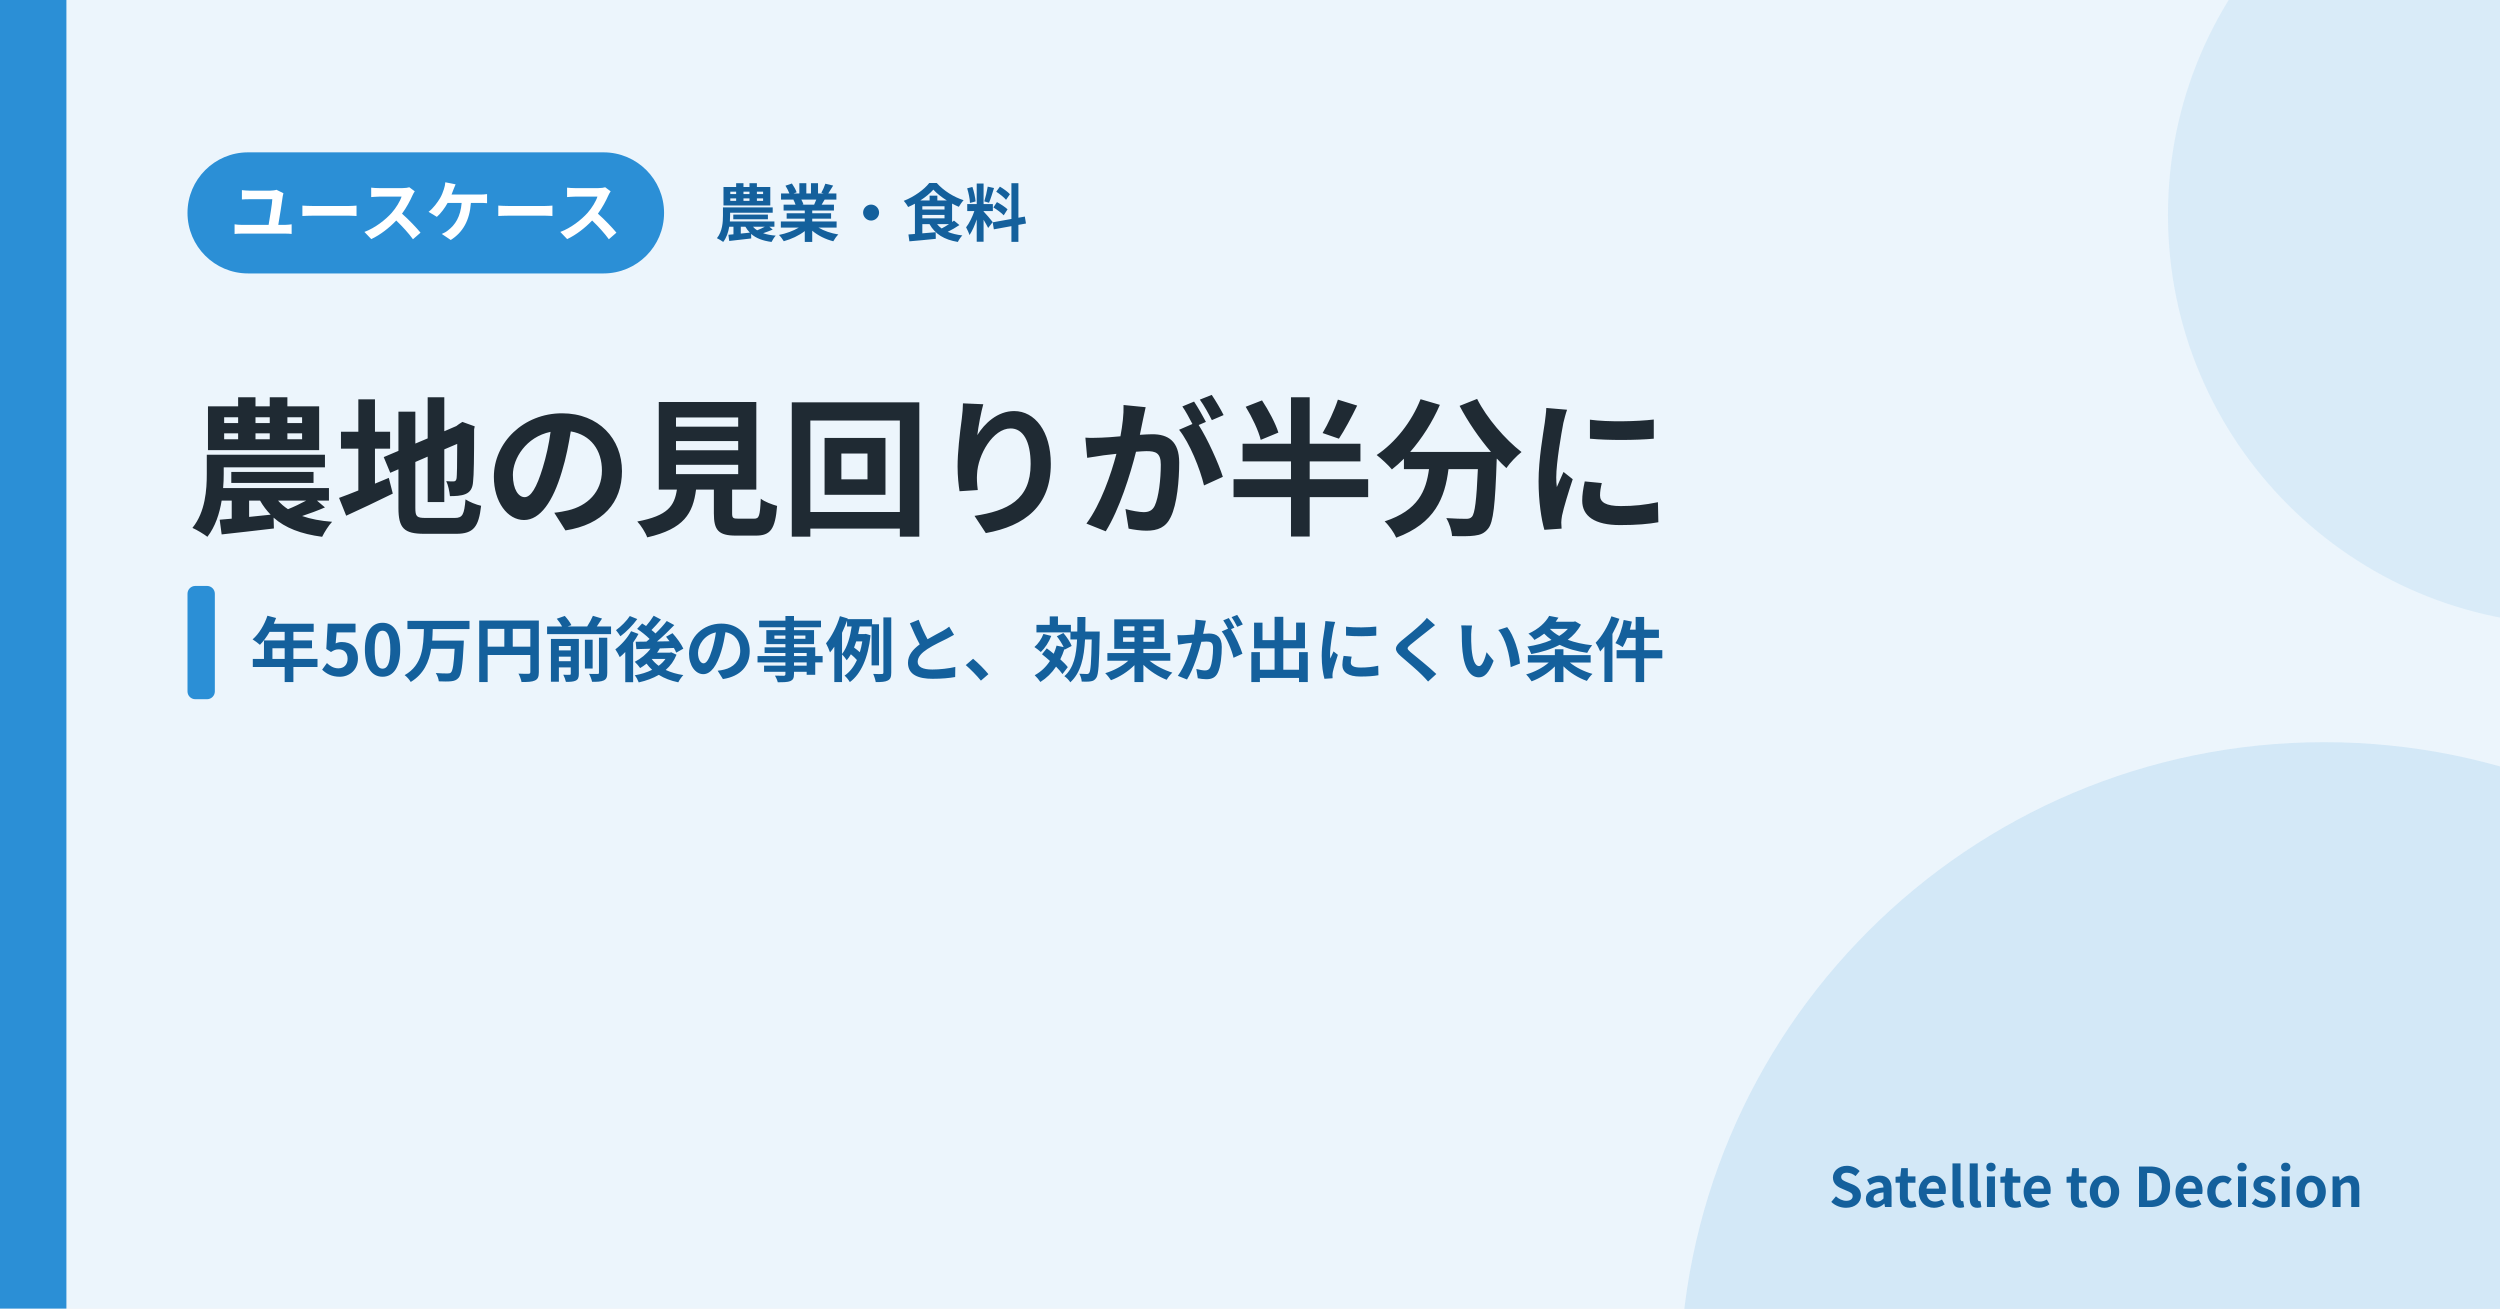
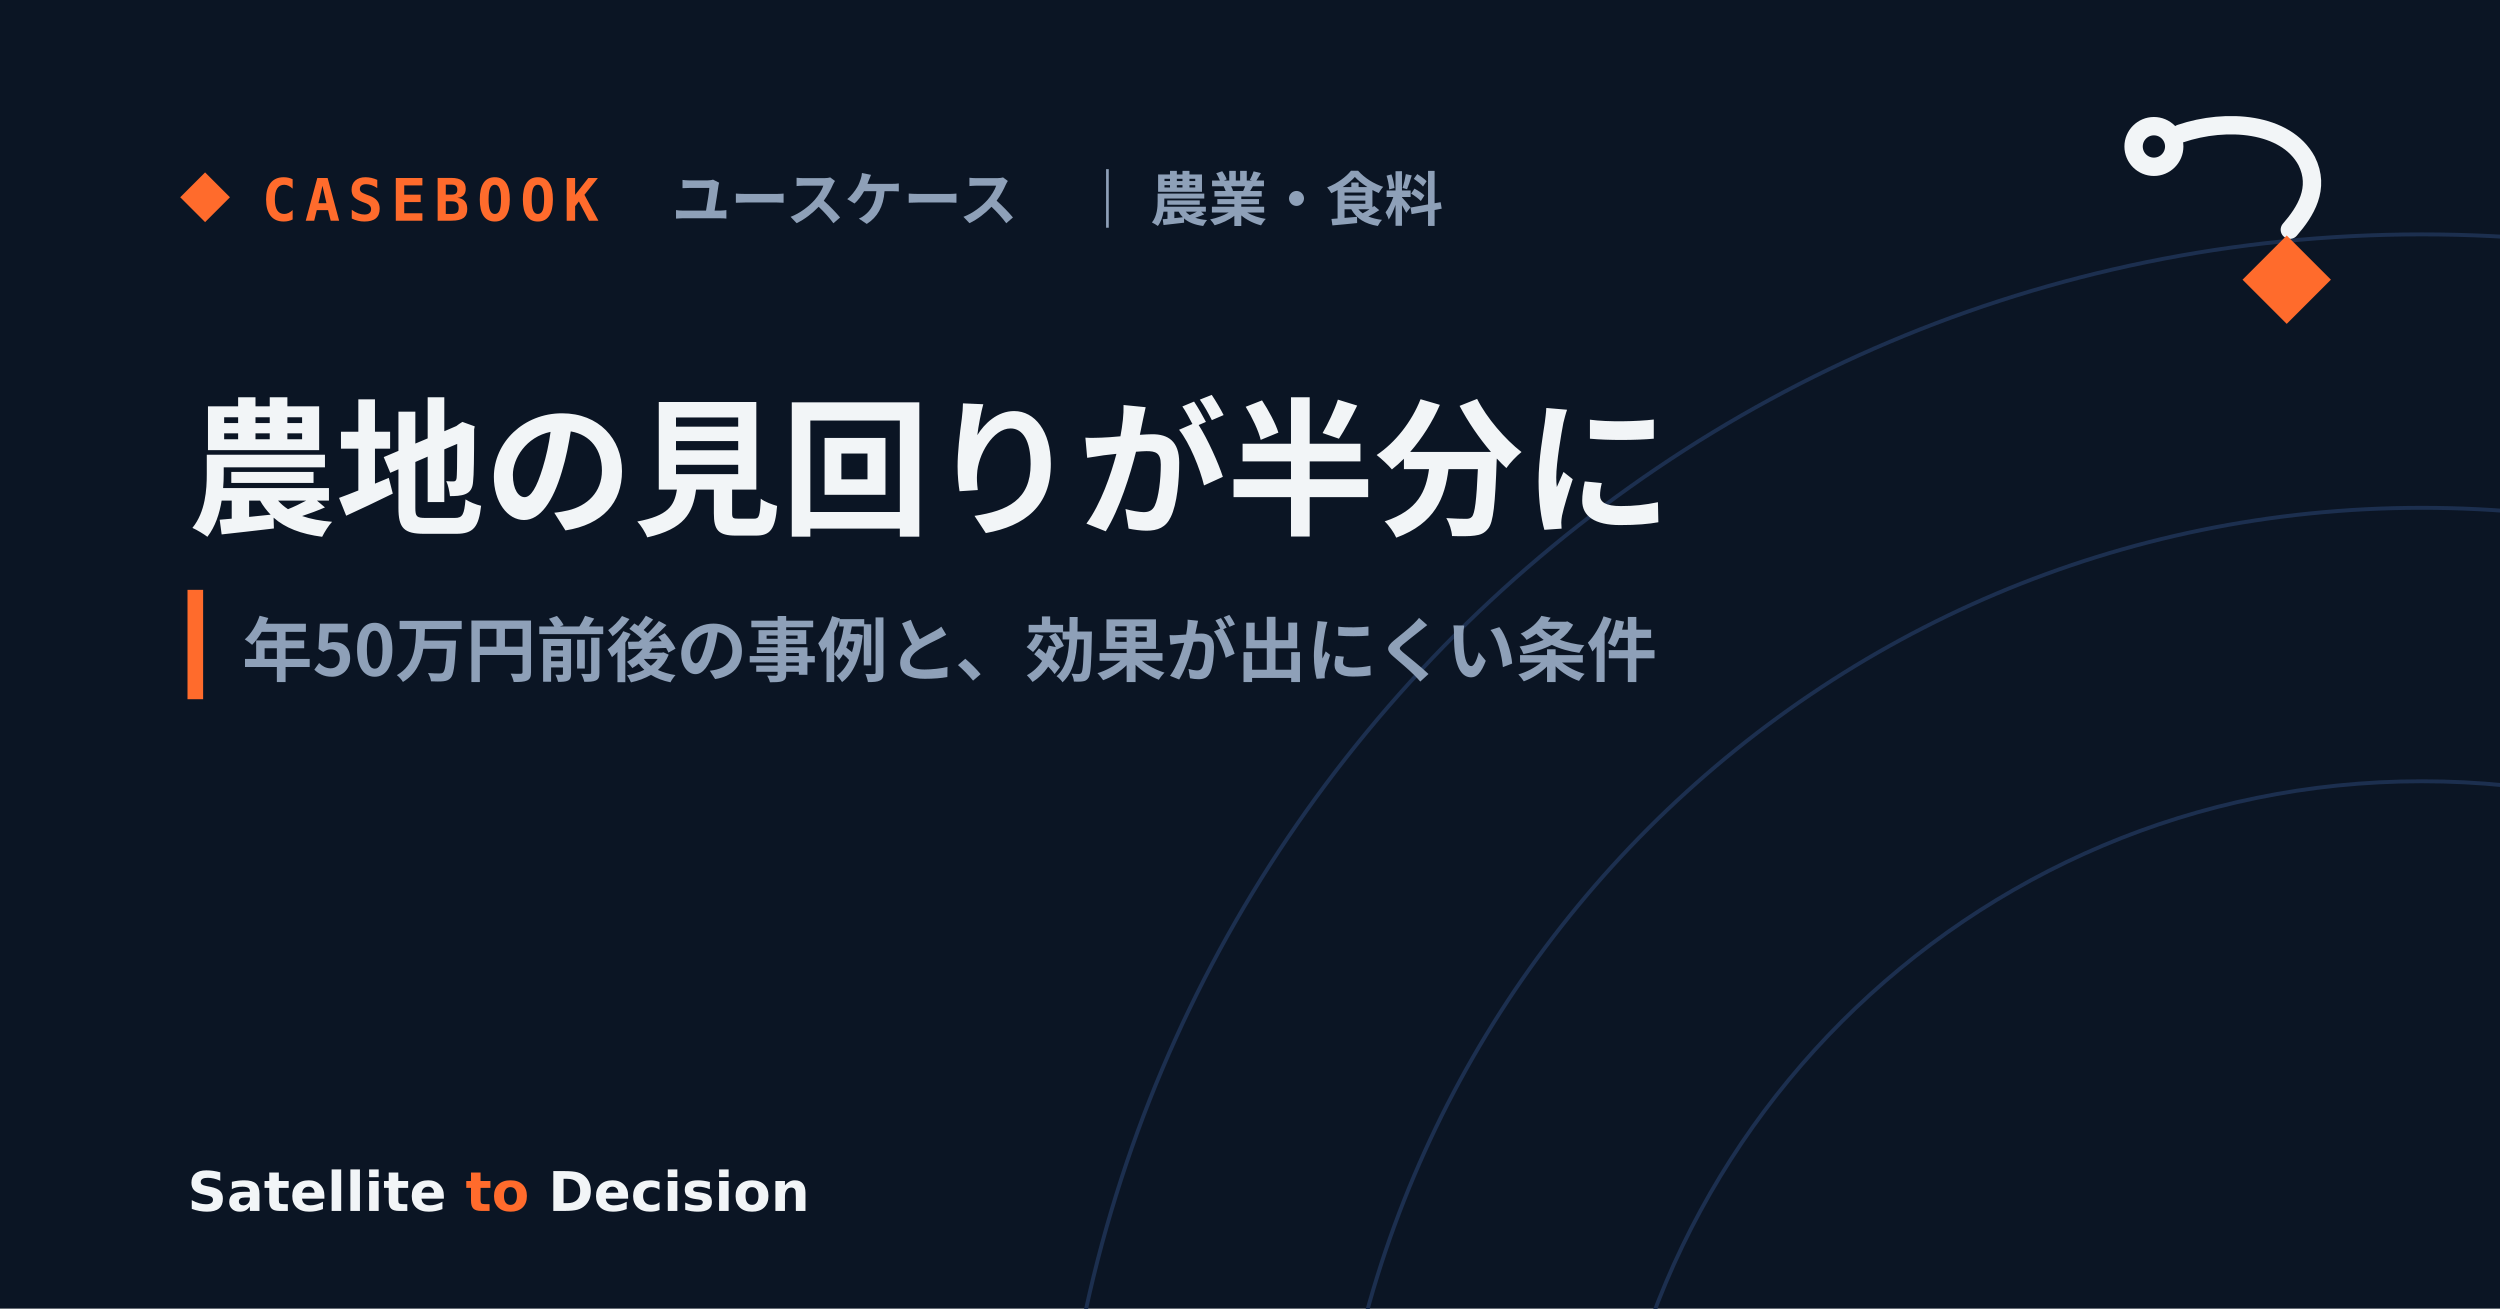
<svg xmlns="http://www.w3.org/2000/svg" viewBox="0 0 1280 670" width="1280" height="670" font-family="'Noto Sans CJK JP','Noto Sans JP','Hiragino Sans','Yu Gothic','Meiryo',sans-serif" role="img">
-   <rect width="1280" height="670" fill="#ffffff" />
-   <rect width="1280" height="670" fill="#dcedfa" opacity="0.55" />
-   <rect x="0" y="0" width="34" height="670" fill="#2b8fd6" />
-   <circle cx="1190" cy="710" r="330" fill="#2b8fd6" opacity="0.13" />
-   <circle cx="1320" cy="110" r="210" fill="#2b8fd6" opacity="0.10" />
-   <rect x="96.0" y="78.0" width="244.0" height="62.0" rx="31" fill="#2b8fd6" stroke="none" stroke-width="1.5" />
-   <text font-size="34" fill="#fff" font-weight="bold" text-anchor="middle">
-     <tspan x="218.0" y="121.0">ユースケース</tspan>
+   <rect width="1280" height="670" fill="#0b1524" />
+   <circle cx="1240" cy="820" r="420" fill="none" stroke="#1c2f4f" stroke-width="2" />
+   <circle cx="1240" cy="820" r="560" fill="none" stroke="#1c2f4f" stroke-width="2" />
+   <circle cx="1240" cy="820" r="700" fill="none" stroke="#1c2f4f" stroke-width="2" />
+   <g transform="translate(1084,56) scale(0.2)">
+     <g transform="translate(-330,-390)">
+       <path d="M 492 452 C 610 412, 762 424, 815 522 C 850 592, 812 652, 772 698" fill="none" stroke="#f2f5f7" stroke-width="47" stroke-linecap="round" />
+       <circle cx="424" cy="485" r="52" fill="none" stroke="#f2f5f7" stroke-width="47" />
+       <rect x="684" y="746" width="160" height="160" fill="#ff6b2c" transform="rotate(45 764 826)" />
+     </g>
+   </g>
+   <rect x="96" y="92" width="18" height="18" fill="#ff6b2c" transform="rotate(45 105 101)" />
+   <text x="134" y="113" font-family="'IBM Plex Mono','DejaVu Sans Mono','Noto Sans Mono',monospace" font-size="30" font-weight="600" fill="#ff6b2c" letter-spacing="4">CASEBOOK</text>
+   <text font-size="30" fill="#8ea0b8" font-weight="bold" text-anchor="start">
+     <tspan x="344.0" y="113.0">ユースケース</tspan>
  </text>
-   <text font-size="32" fill="#14609c" font-weight="bold" text-anchor="start">
-     <tspan x="366.0" y="121.0">農業・食料</tspan>
+   <text font-size="30" fill="#8ea0b8" font-weight="bold" text-anchor="start">
+     <tspan x="552.0" y="113.0">｜ 農業・食料</tspan>
  </text>
-   <text font-size="76" fill="#1f2a33" font-weight="900" text-anchor="start">
+   <text font-size="76" fill="#f2f5f7" font-weight="900" text-anchor="start">
    <tspan x="96.0" y="268.0">農地の見回りが半分に</tspan>
  </text>
-   <rect x="96.0" y="300.0" width="14.0" height="58.0" rx="4" fill="#2b8fd6" stroke="none" stroke-width="1.5" />
-   <text font-size="36" fill="#14609c" font-weight="bold" text-anchor="start">
-     <tspan x="128.0" y="346.0">年50万円前後の事例と、効果が出にくい条件</tspan>
+   <rect x="96.0" y="302.0" width="8.0" height="56.0" rx="0" fill="#ff6b2c" stroke="none" stroke-width="1.5" />
+   <text font-size="36" fill="#8ea0b8" font-weight="bold" text-anchor="start">
+     <tspan x="124.0" y="346.0">年50万円前後の事例と、効果が出にくい条件</tspan>
  </text>
-   <text font-size="28" fill="#14609c" font-weight="bold" text-anchor="end">
-     <tspan x="1210.0" y="618.0">Satellite to Decision</tspan>
-   </text>
+   <text x="96" y="620" font-family="'Plus Jakarta Sans','DejaVu Sans',sans-serif" font-size="28" font-weight="700" fill="#f2f5f7">Satellite <tspan fill="#ff6b2c">to</tspan> Decision</text>
</svg>
